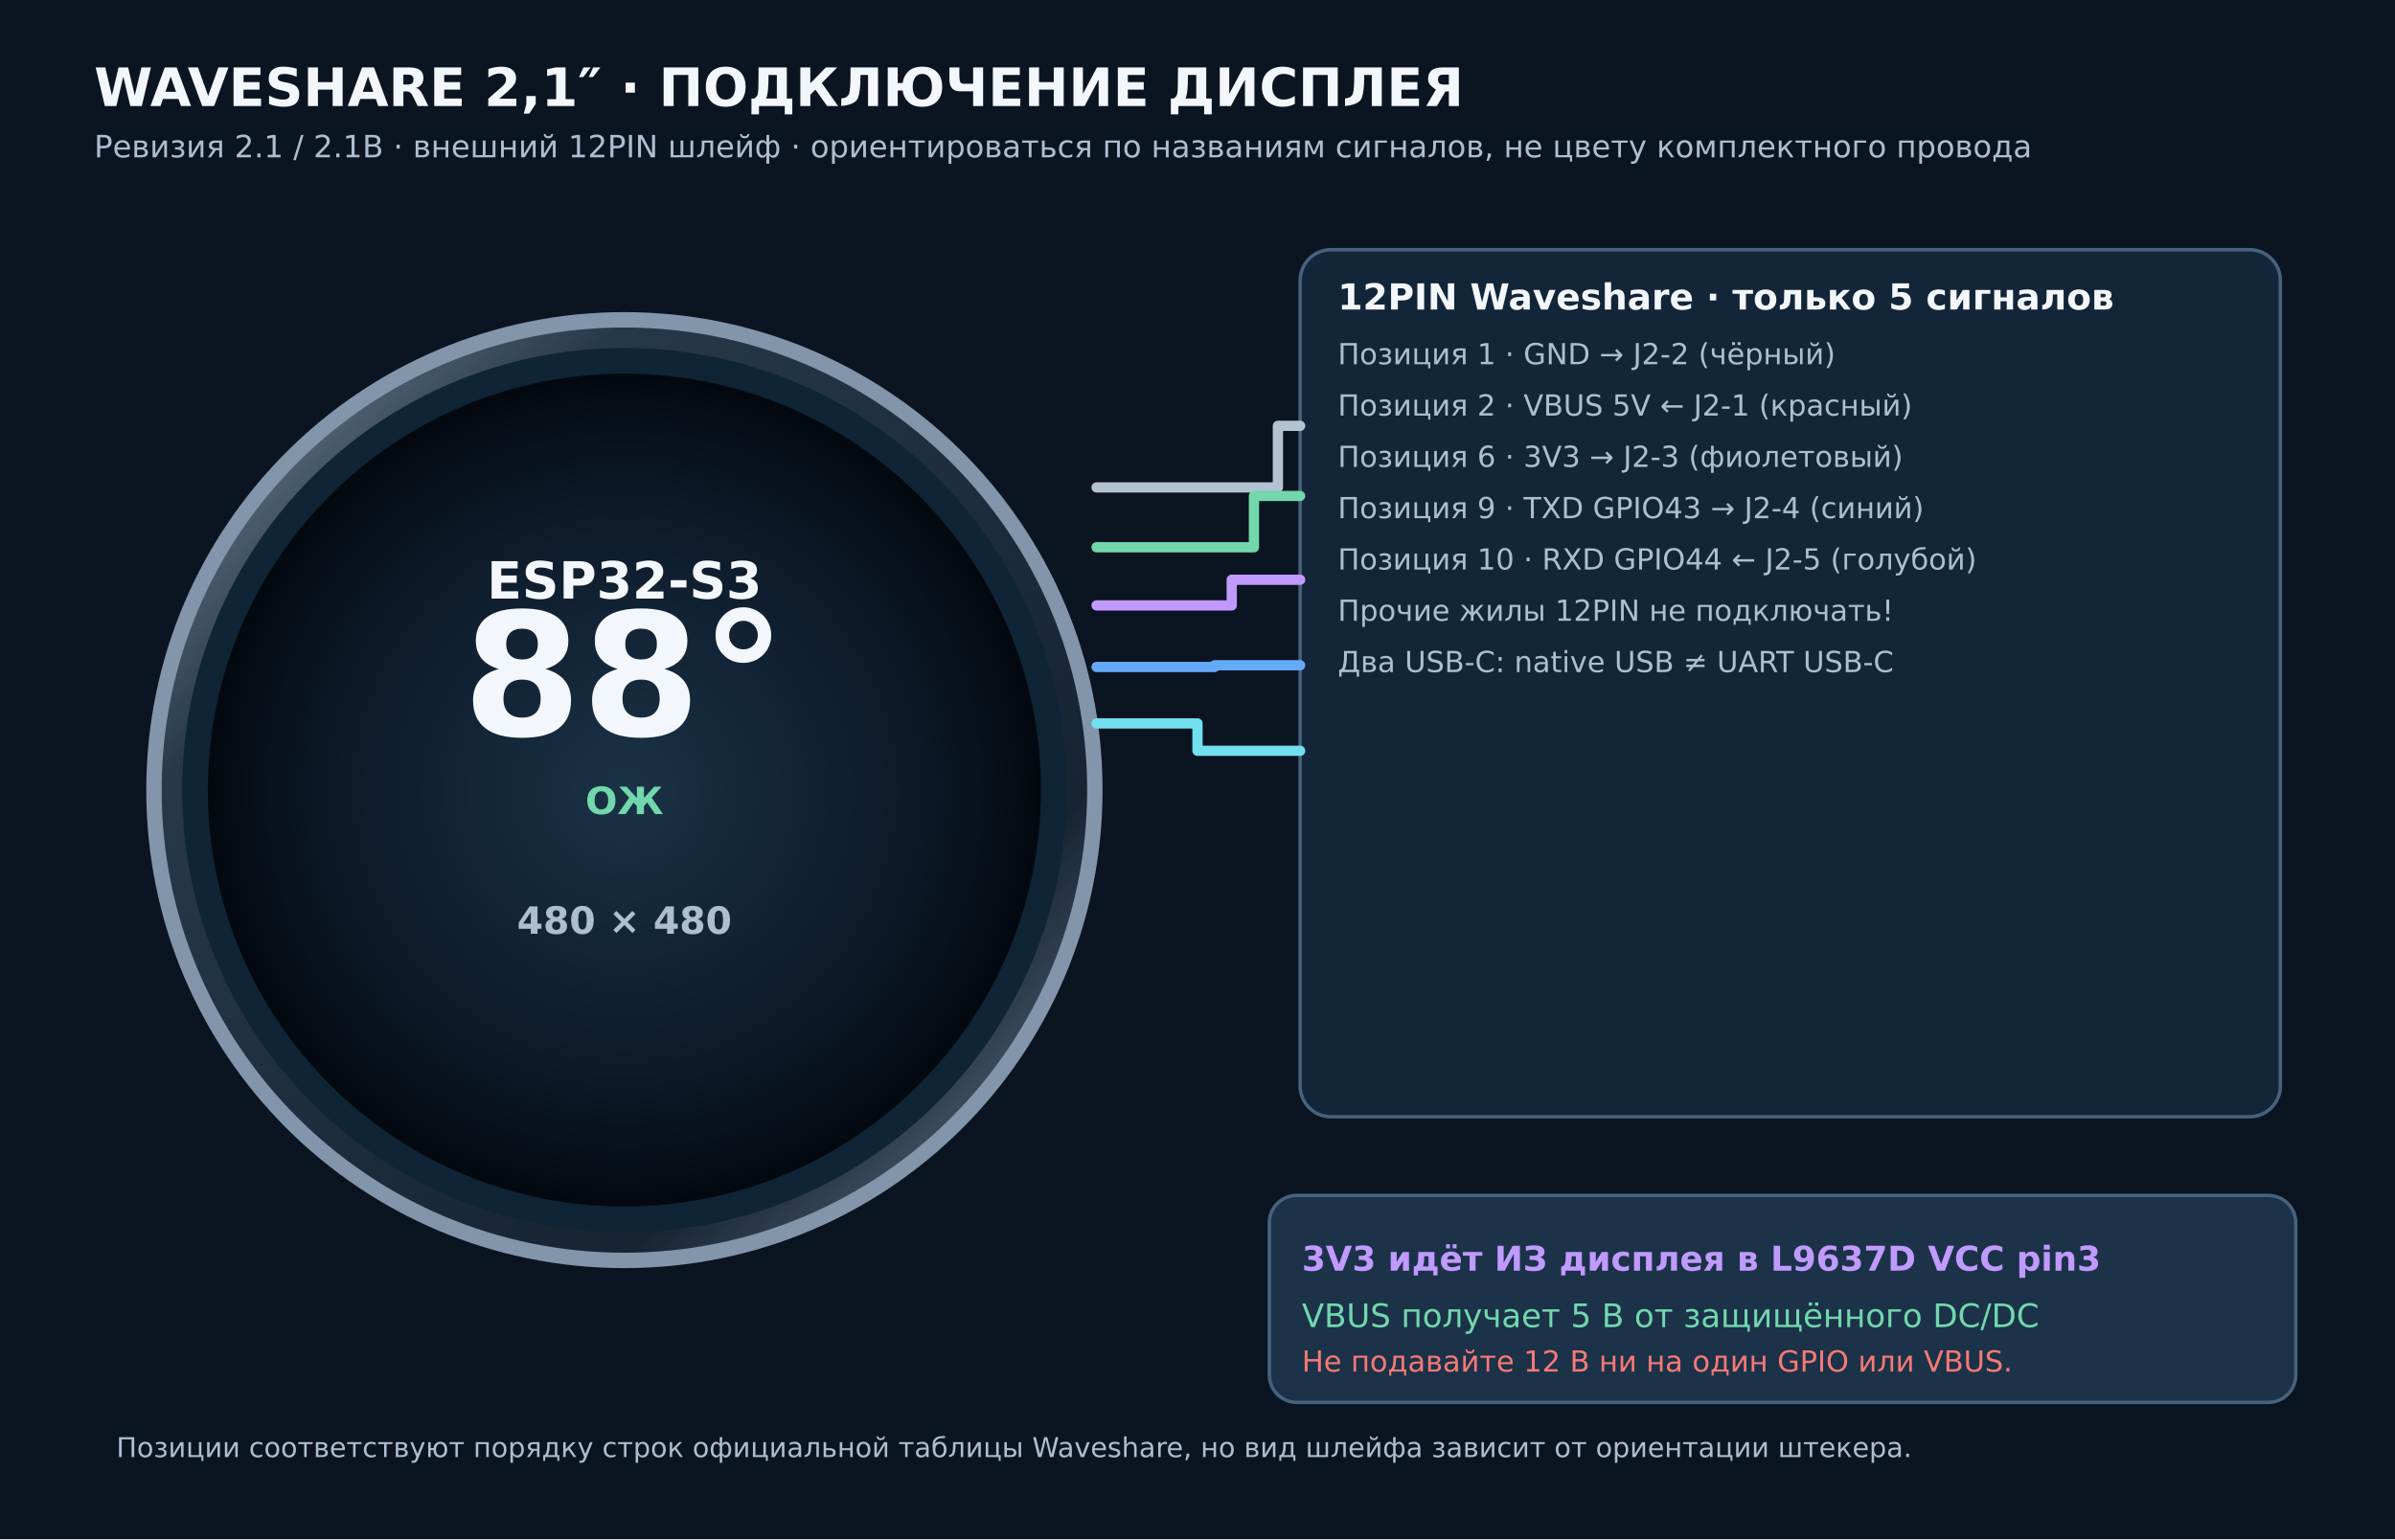
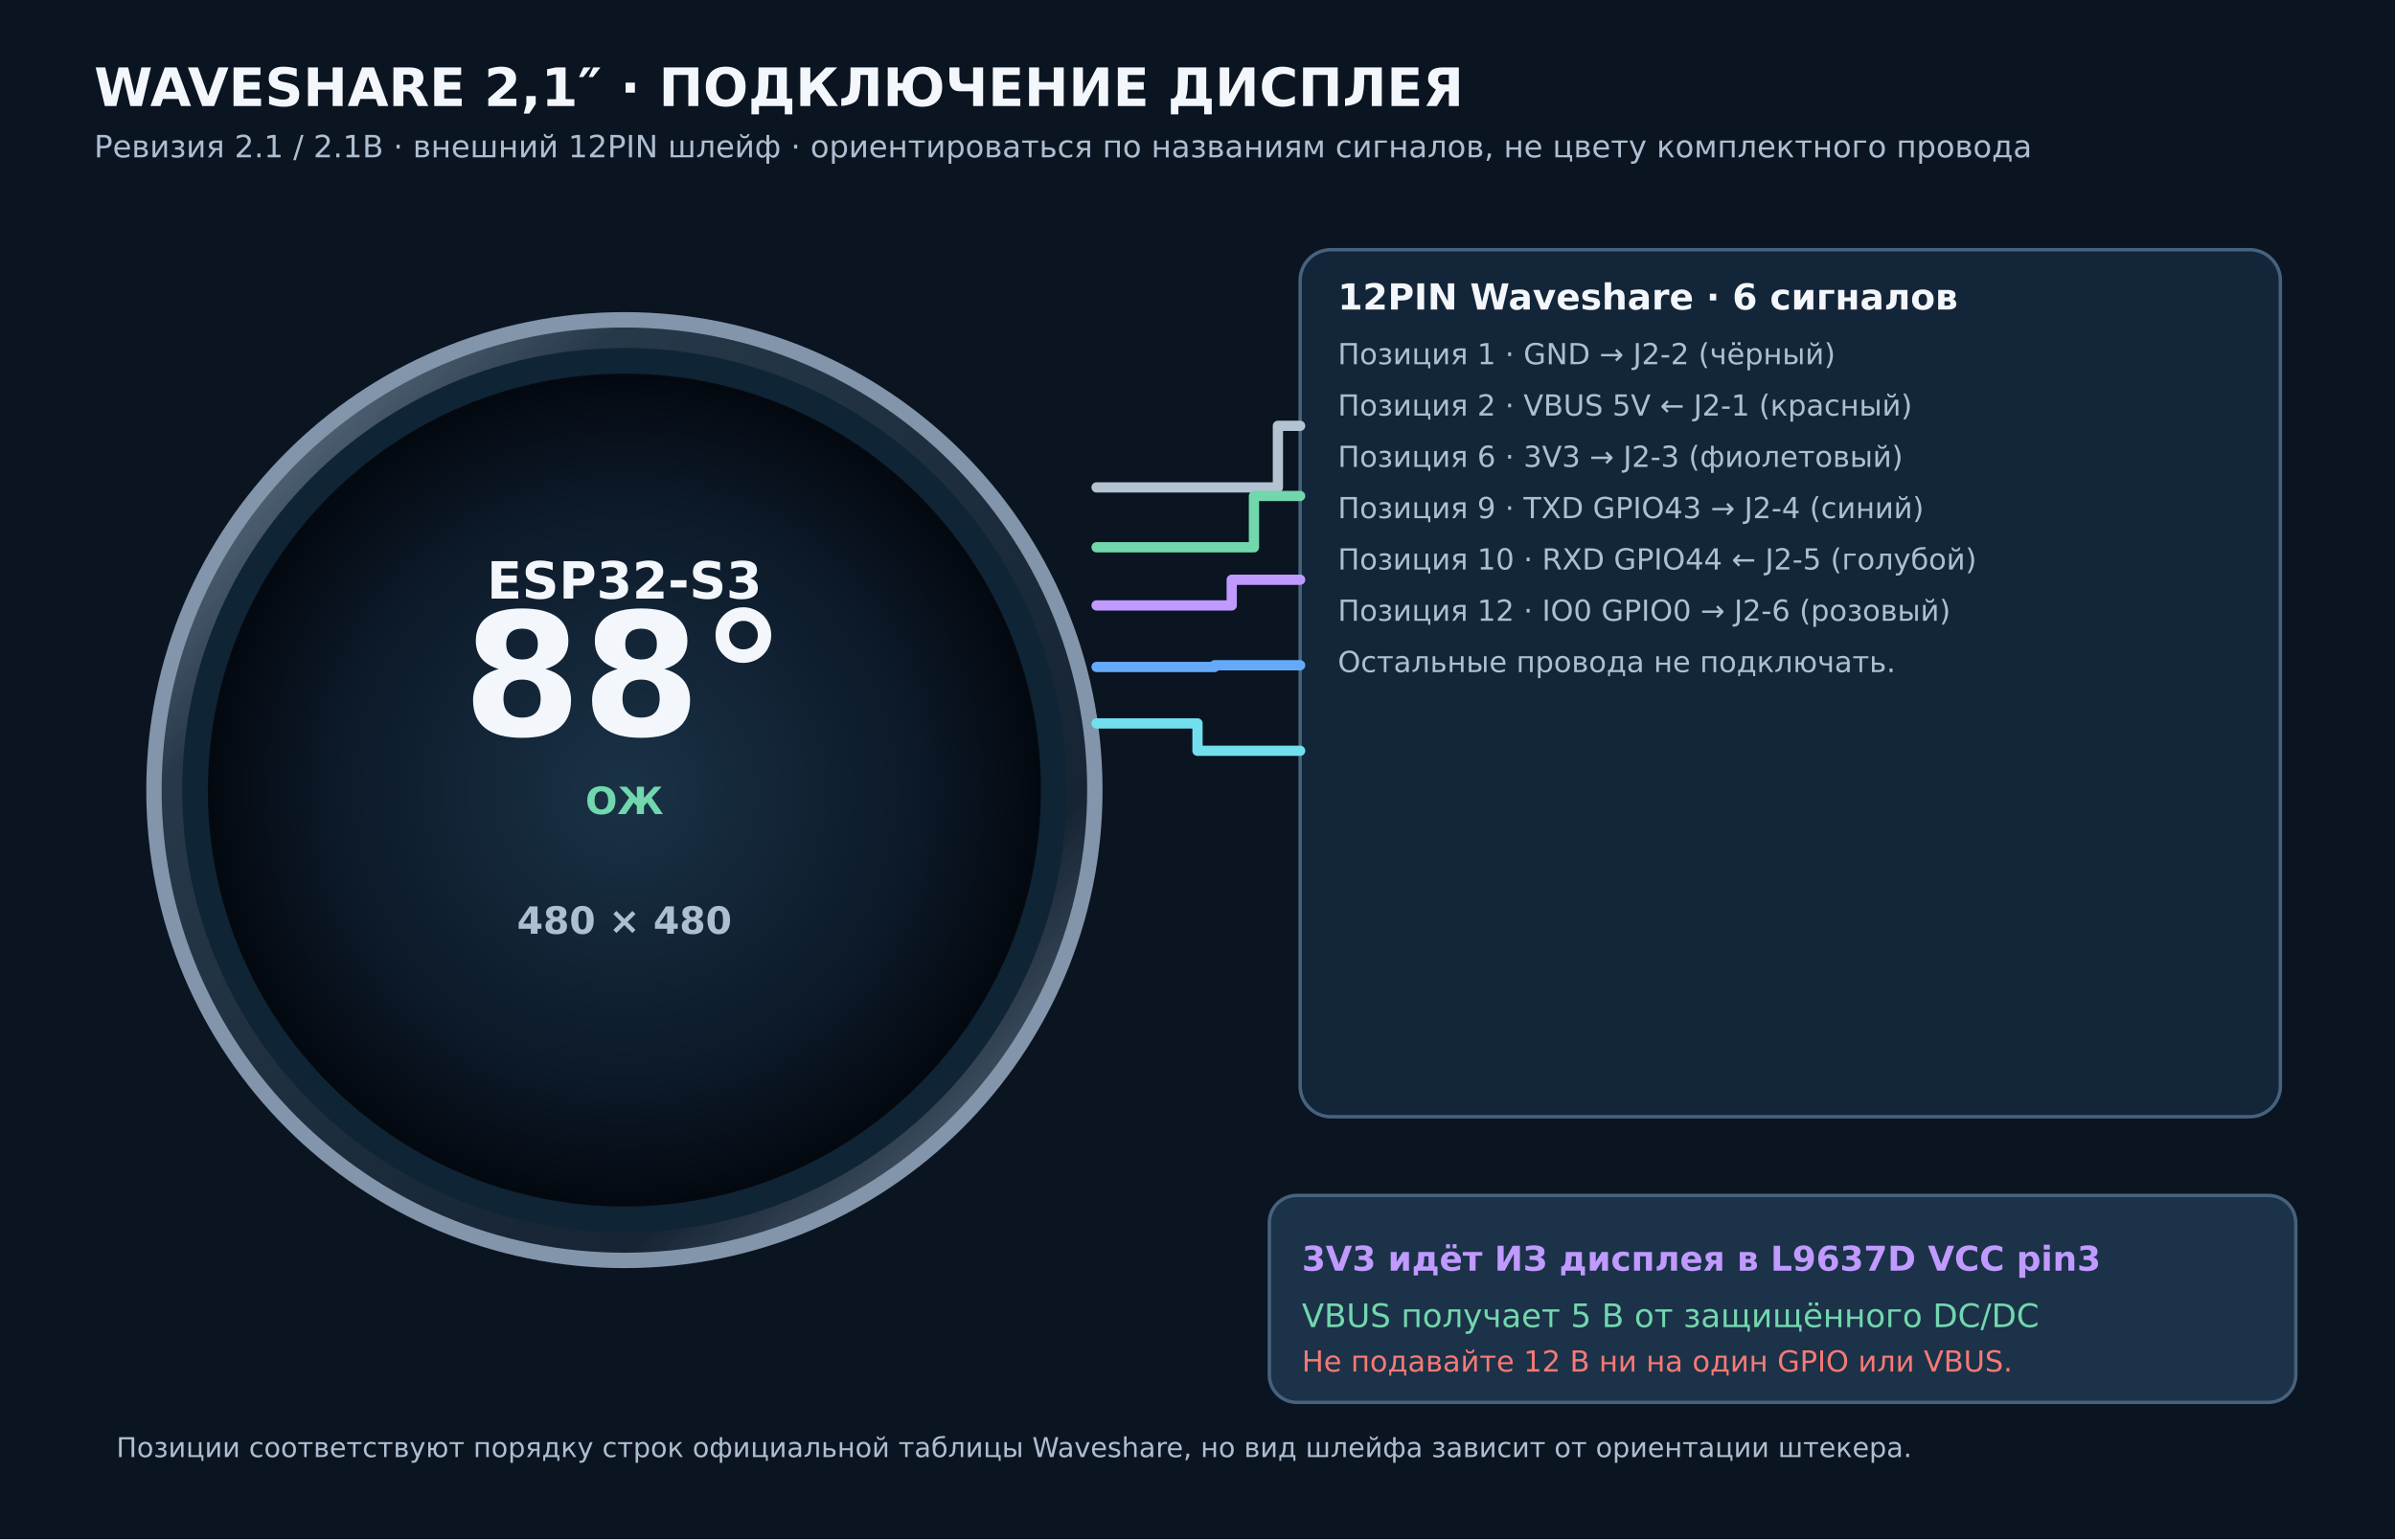
<svg xmlns="http://www.w3.org/2000/svg" width="1400" height="900" viewBox="0 0 1400 900">
  <defs>
    <linearGradient id="steel" x1="0" y1="0" x2="1" y2="1">
      <stop stop-color="#8395a6" />
      <stop offset=".25" stop-color="#263849" />
      <stop offset=".75" stop-color="#162434" />
      <stop offset="1" stop-color="#718296" />
    </linearGradient>
    <radialGradient id="glass">
      <stop stop-color="#1a3247" />
      <stop offset=".68" stop-color="#0c1928" />
      <stop offset="1" stop-color="#03070d" />
    </radialGradient>
  </defs>
  <rect width="1400" height="900" fill="#0b1421" />
  <text x="55" y="62" font-size="31" font-weight="700" font-family="DejaVu Sans,Arial" fill="#f3f7fb">WAVESHARE 2,1″ · ПОДКЛЮЧЕНИЕ ДИСПЛЕЯ</text>
  <text x="55" y="92" font-size="18" font-family="DejaVu Sans,Arial" fill="#adbed0">Ревизия 2.1 / 2.1B · внешний 12PIN шлейф · ориентироваться по названиям сигналов, не цвету комплектного провода</text>
  <circle cx="365" cy="462" r="275" fill="url(#steel)" stroke="#8395aa" stroke-width="9" />
  <circle cx="365" cy="462" r="251" fill="url(#glass)" stroke="#0f2435" stroke-width="15" />
  <text x="365" y="350" fill="#f3f7fb" font-family="DejaVu Sans,Arial" font-size="30" font-weight="700" text-anchor="middle">ESP32-S3</text>
  <text x="365" y="430" fill="#f3f7fb" font-family="DejaVu Sans,Arial" font-size="100" font-weight="700" text-anchor="middle">88°</text>
  <text x="365" y="476" fill="#72d7ad" font-family="DejaVu Sans,Arial" font-size="22" font-weight="700" text-anchor="middle">ОЖ</text>
  <text x="365" y="546" fill="#adbed0" font-family="DejaVu Sans,Arial" font-size="22" font-weight="700" text-anchor="middle">480 × 480</text>
  <rect x="760" y="146" width="573" height="507" rx="18" fill="#132538" stroke="#47627d" stroke-width="2" />
-   <text x="782" y="181" fill="#f3f7fb" font-family="DejaVu Sans,Arial" font-size="21" font-weight="700" text-anchor="start">12PIN Waveshare · только 5 сигналов</text>
+   <text x="782" y="181" fill="#f3f7fb" font-family="DejaVu Sans,Arial" font-size="21" font-weight="700" text-anchor="start">12PIN Waveshare · 6 сигналов</text>
  <text x="782" y="213" fill="#adbed0" font-family="DejaVu Sans,Arial" font-size="17" font-weight="400" text-anchor="start">Позиция 1  ·  GND   → J2-2 (чёрный)</text>
  <text x="782" y="243" fill="#adbed0" font-family="DejaVu Sans,Arial" font-size="17" font-weight="400" text-anchor="start">Позиция 2  ·  VBUS 5V  ← J2-1 (красный)</text>
  <text x="782" y="273" fill="#adbed0" font-family="DejaVu Sans,Arial" font-size="17" font-weight="400" text-anchor="start">Позиция 6  ·  3V3  → J2-3 (фиолетовый)</text>
  <text x="782" y="303" fill="#adbed0" font-family="DejaVu Sans,Arial" font-size="17" font-weight="400" text-anchor="start">Позиция 9  ·  TXD GPIO43  → J2-4 (синий)</text>
  <text x="782" y="333" fill="#adbed0" font-family="DejaVu Sans,Arial" font-size="17" font-weight="400" text-anchor="start">Позиция 10 · RXD GPIO44  ← J2-5 (голубой)</text>
-   <text x="782" y="363" fill="#adbed0" font-family="DejaVu Sans,Arial" font-size="17" font-weight="400" text-anchor="start">Прочие жилы 12PIN не подключать!</text>
-   <text x="782" y="393" fill="#adbed0" font-family="DejaVu Sans,Arial" font-size="17" font-weight="400" text-anchor="start">Два USB-C: native USB ≠ UART USB-C</text>
+   <text x="782" y="363" fill="#adbed0" font-family="DejaVu Sans,Arial" font-size="17" font-weight="400" text-anchor="start">Позиция 12 · IO0 GPIO0 → J2-6 (розовый)</text>
+   <text x="782" y="393" fill="#adbed0" font-family="DejaVu Sans,Arial" font-size="17" font-weight="400" text-anchor="start">Остальные провода не подключать.</text>
  <rect x="742" y="699" width="600" height="121" rx="16" fill="#1b3249" stroke="#47627d" stroke-width="2" />
  <text x="761" y="743" fill="#c09aff" font-family="DejaVu Sans,Arial" font-size="20" font-weight="700" text-anchor="start">3V3 идёт ИЗ дисплея в L9637D VCC pin3</text>
  <text x="761" y="776" fill="#72d7ad" font-family="DejaVu Sans,Arial" font-size="19" font-weight="400" text-anchor="start">VBUS получает 5 В от защищённого DC/DC</text>
  <text x="761" y="802" fill="#f77974" font-family="DejaVu Sans,Arial" font-size="17" font-weight="400" text-anchor="start">Не подавайте 12 В ни на один GPIO или VBUS.</text>
  <path d="M641 285 H747 V249 H760" stroke="#b4c3d1" stroke-width="6" fill="none" stroke-linecap="round" stroke-linejoin="round" />
  <path d="M641 320 H733 V290 H760" stroke="#72d7ad" stroke-width="6" fill="none" stroke-linecap="round" stroke-linejoin="round" />
  <path d="M641 354 H720 V339 H760" stroke="#c09aff" stroke-width="6" fill="none" stroke-linecap="round" stroke-linejoin="round" />
  <path d="M641 390 H710 V389 H760" stroke="#65aafa" stroke-width="6" fill="none" stroke-linecap="round" stroke-linejoin="round" />
  <path d="M641 423 H700 V439 H760" stroke="#72dfef" stroke-width="6" fill="none" stroke-linecap="round" stroke-linejoin="round" />
  <text x="68" y="852" fill="#adbed0" font-family="DejaVu Sans,Arial" font-size="16" font-weight="400" text-anchor="start">Позиции соответствуют порядку строк официальной таблицы Waveshare, но вид шлейфа зависит от ориентации штекера.</text>
</svg>
